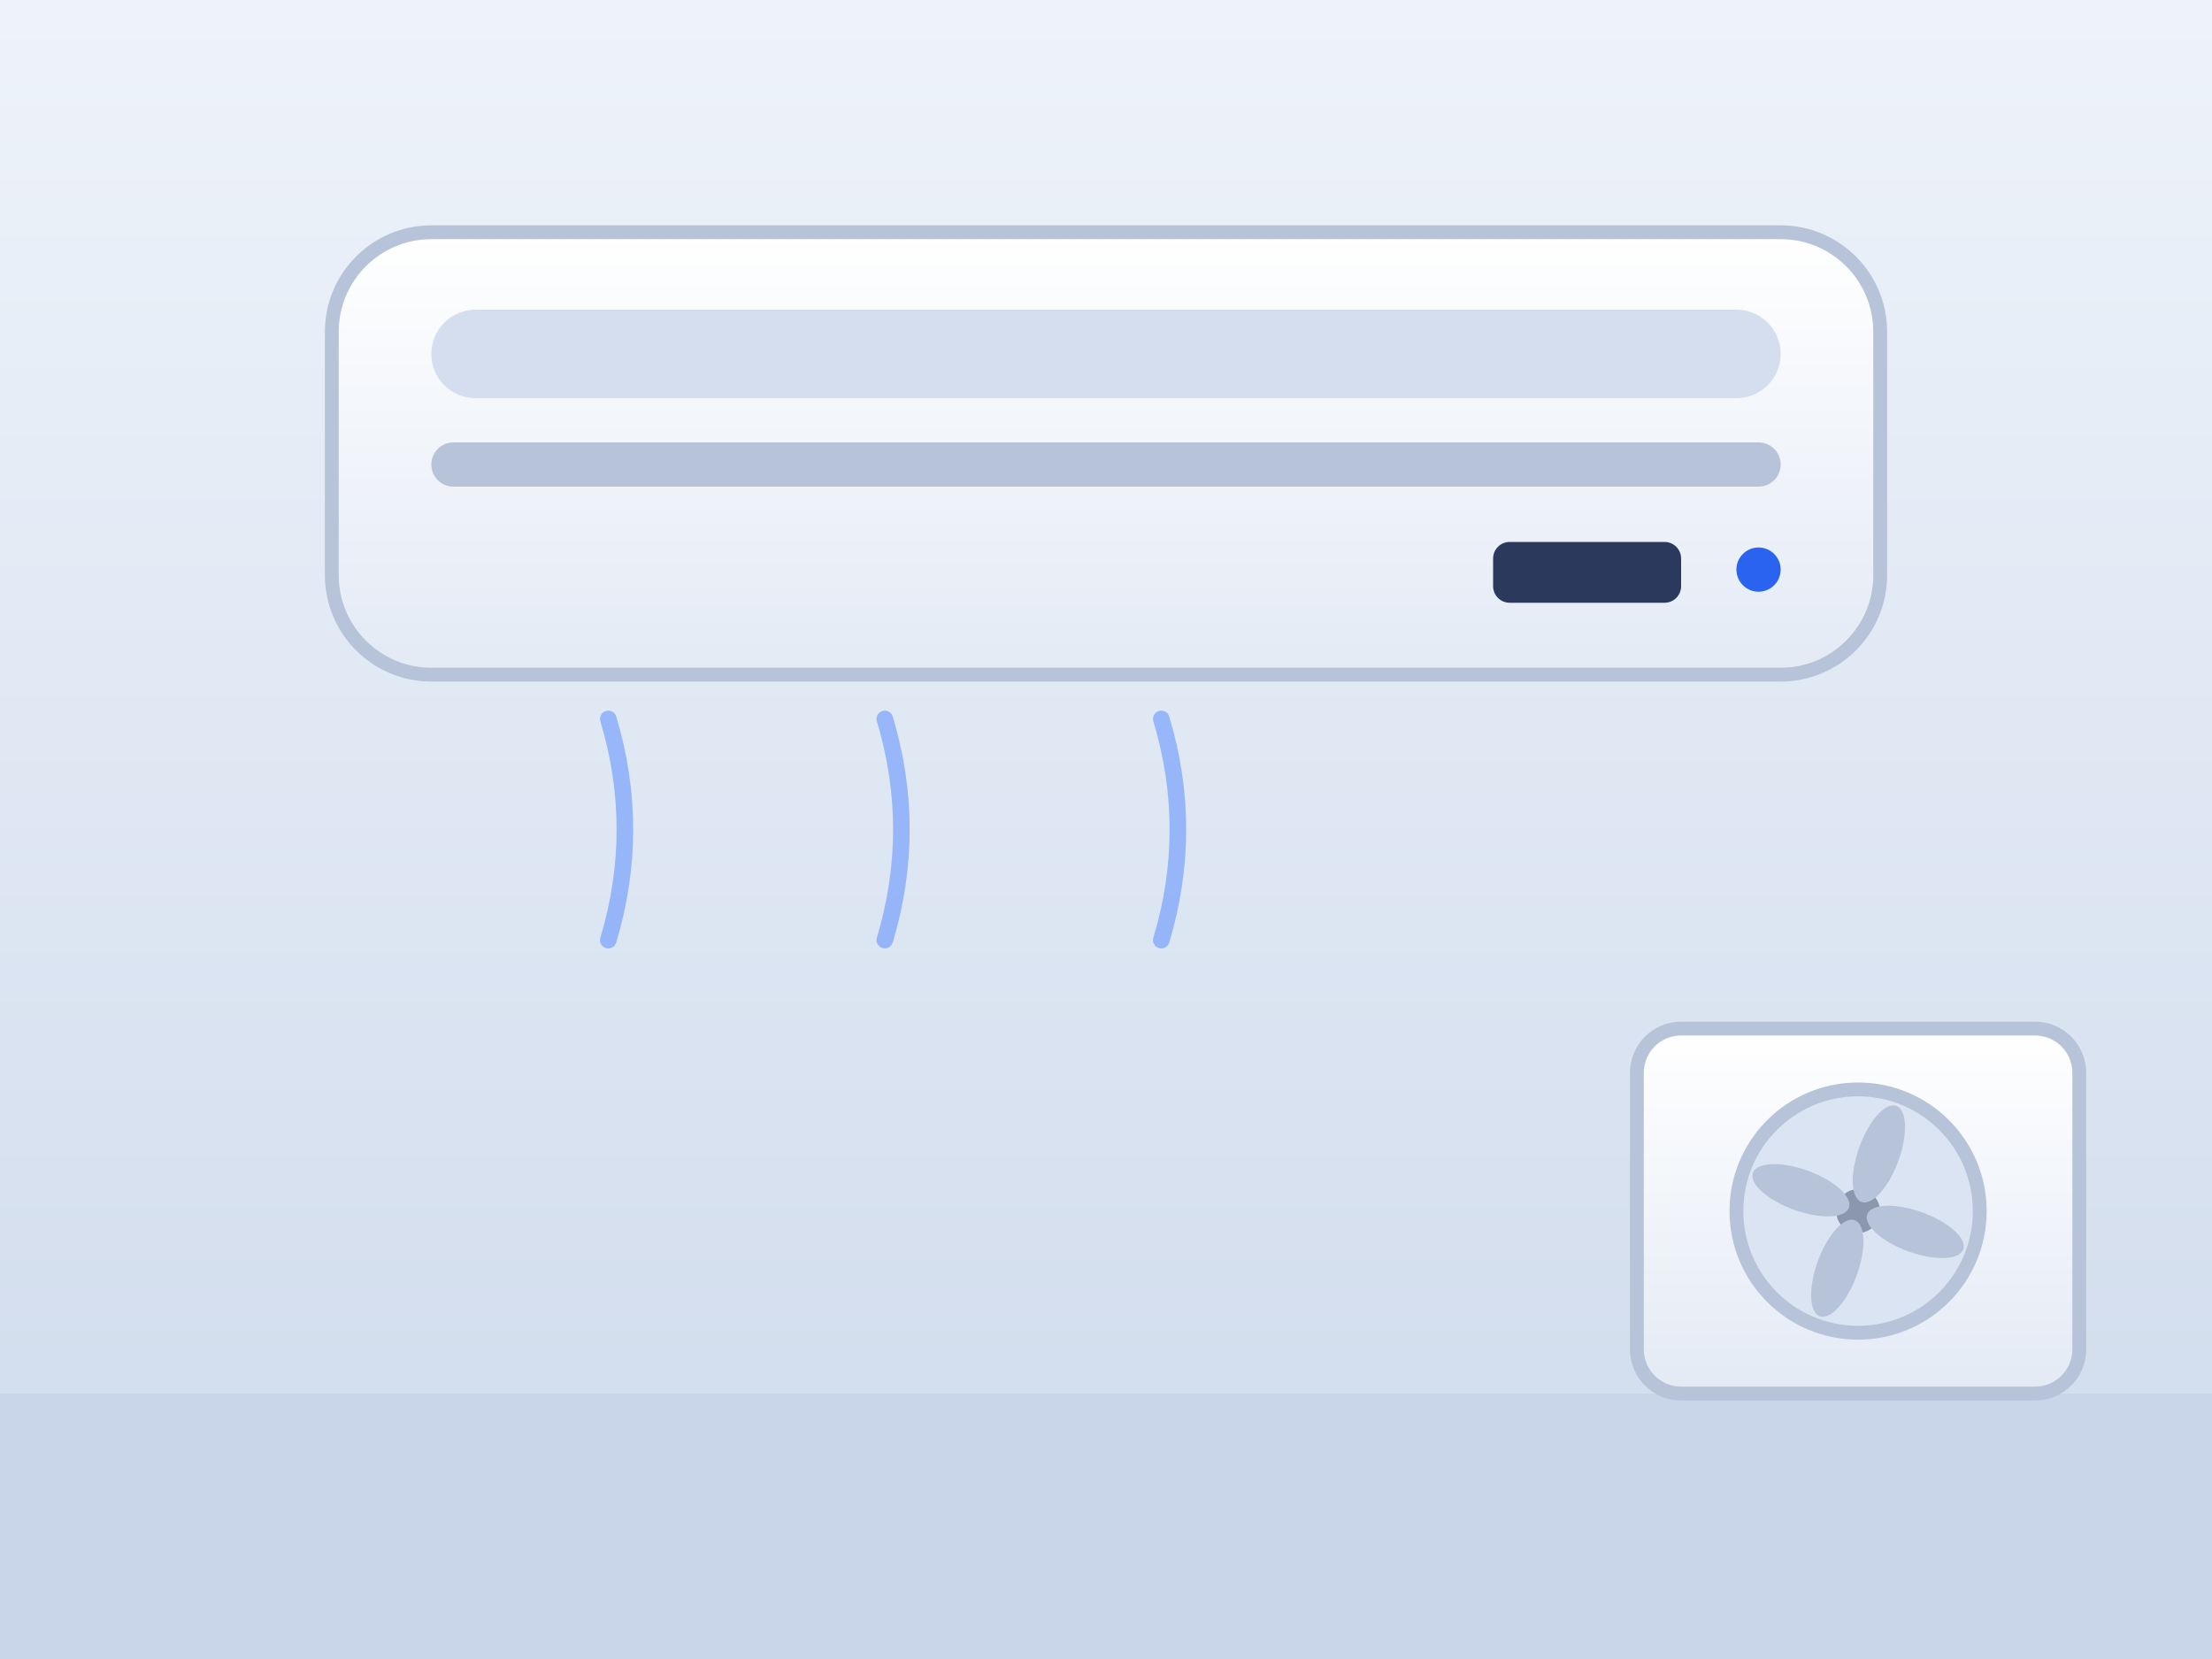
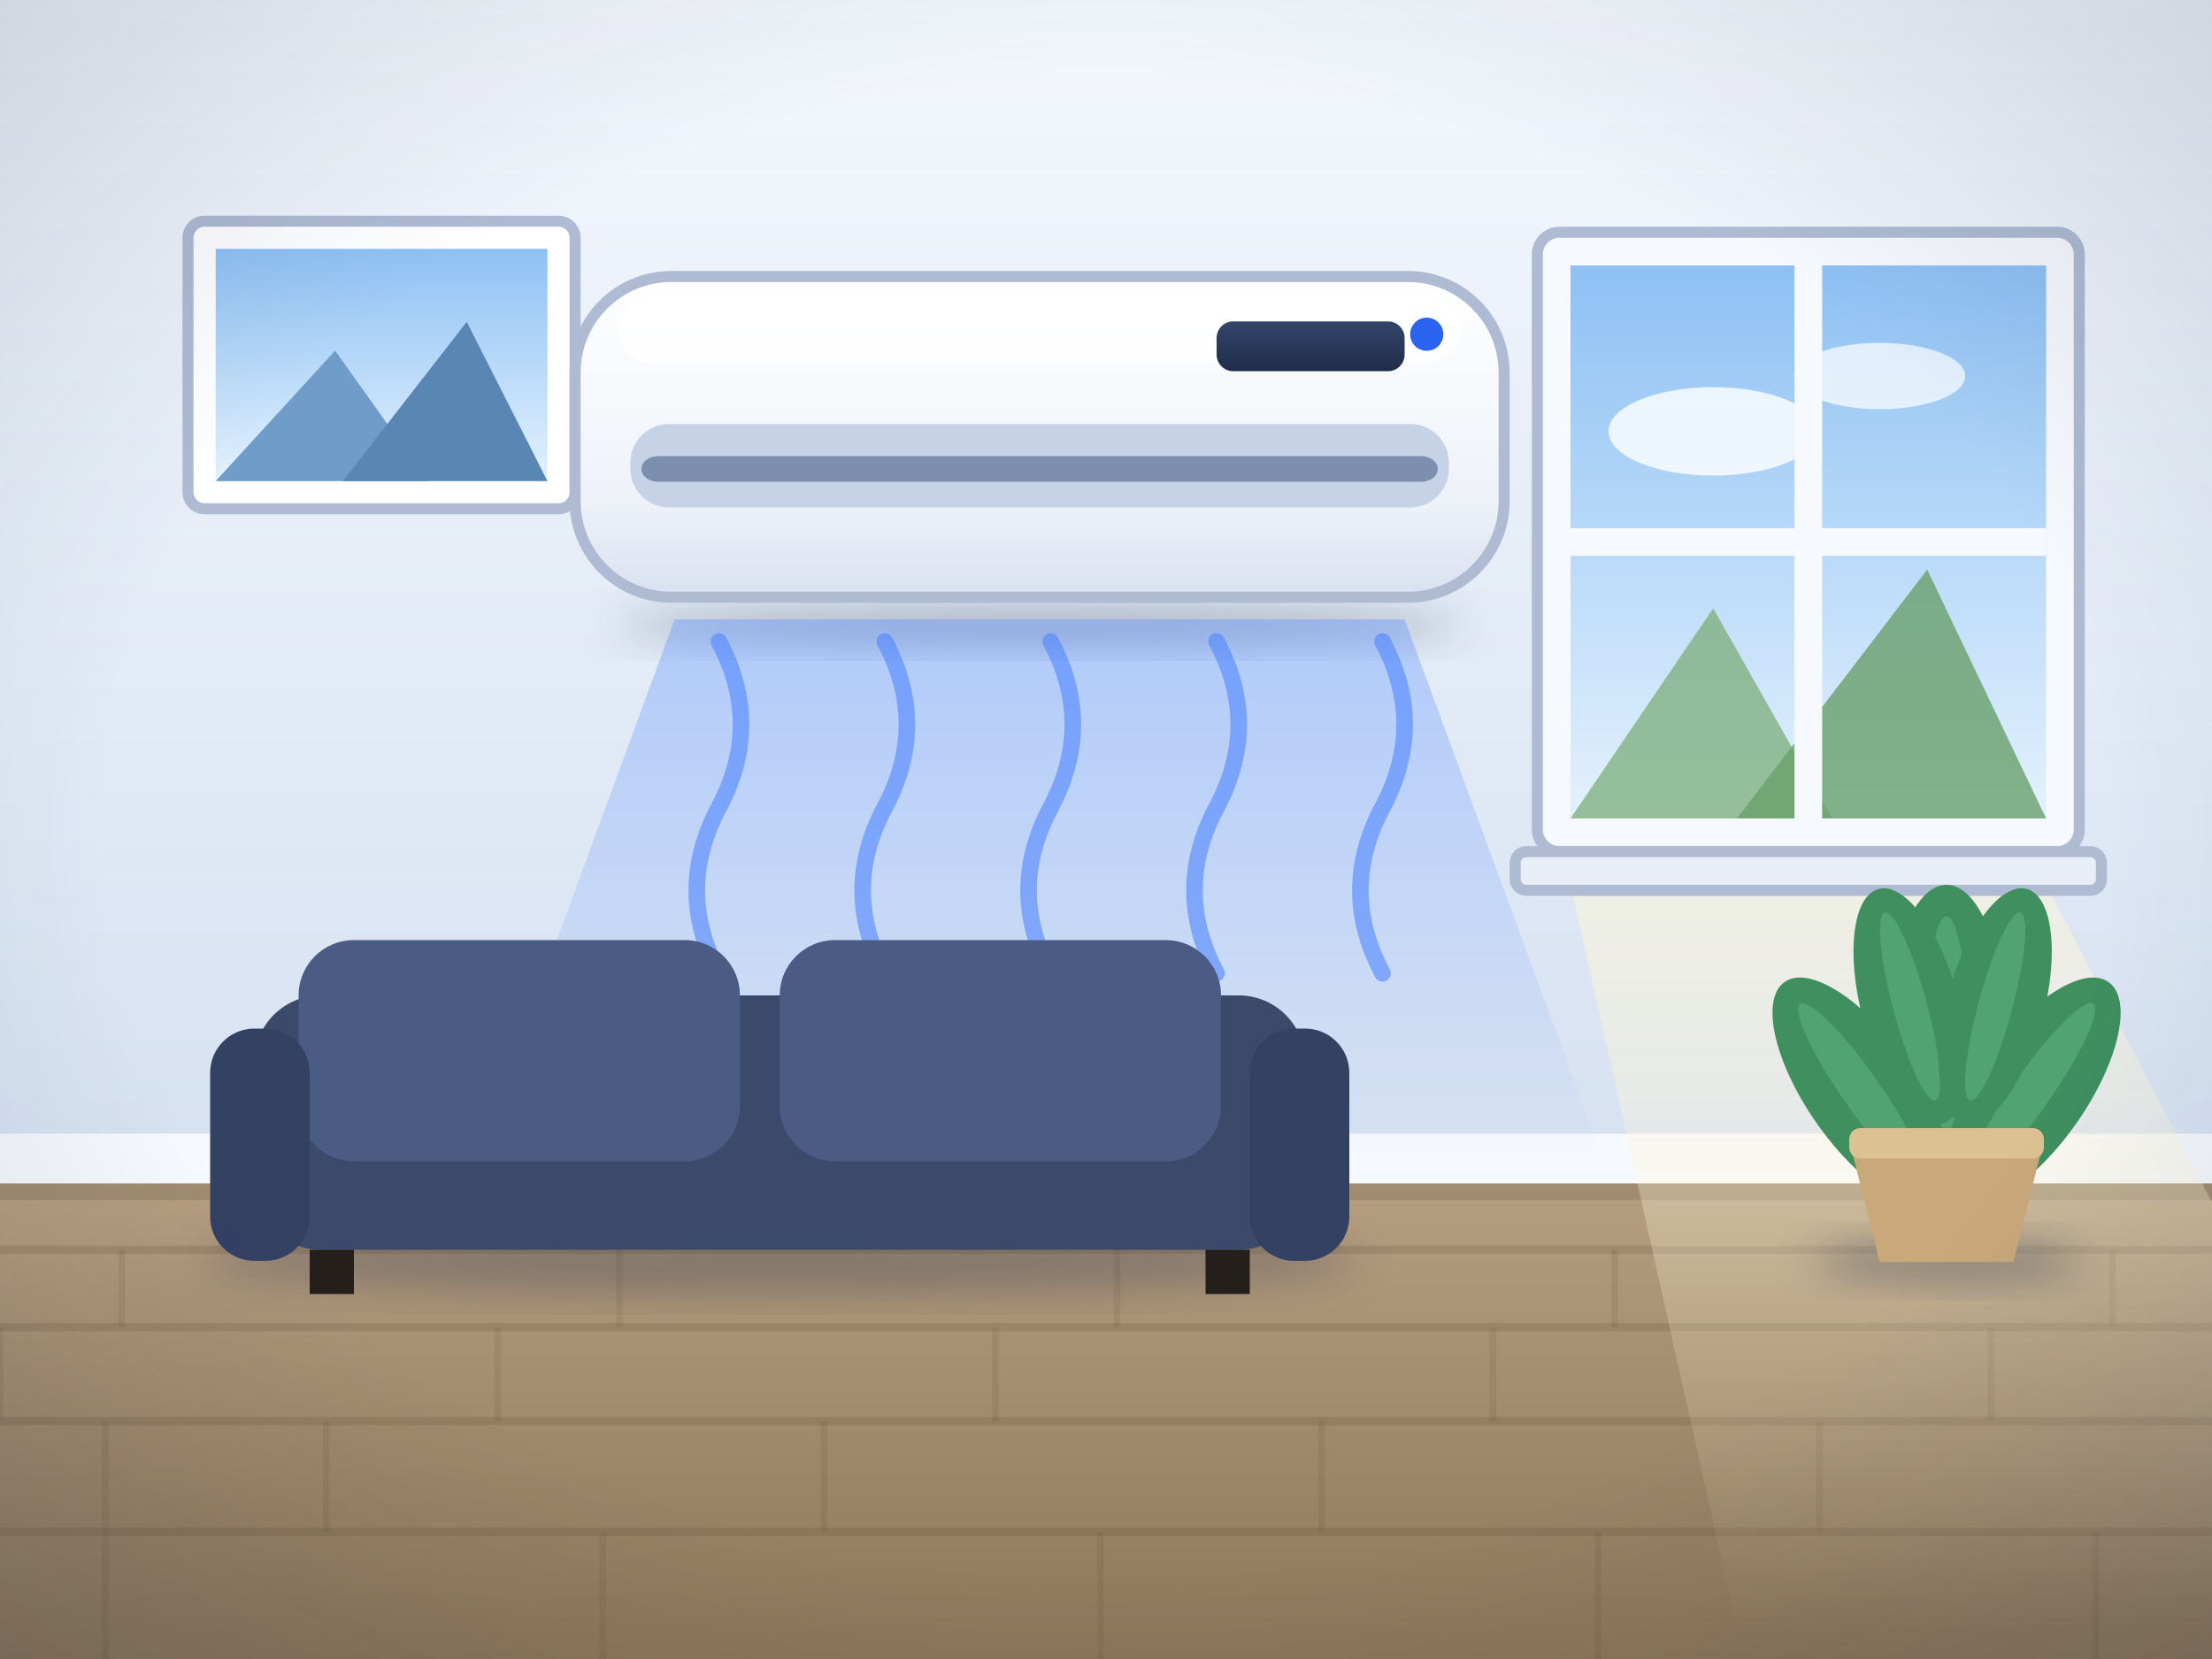
<svg xmlns="http://www.w3.org/2000/svg" viewBox="0 0 400 300" width="400" height="300">
  <defs>
-     <linearGradient id="bg" x1="0" y1="0" x2="0" y2="1">
-       <stop offset="0" stop-color="#eaf1fc" />
-       <stop offset="1" stop-color="#d6e2f4" />
+     <linearGradient id="wall" x1="0" y1="0" x2="0" y2="1">
+       <stop offset="0" stop-color="#f4f8fd" />
+       <stop offset="1" stop-color="#d6e1f1" />
+     </linearGradient>
+     <linearGradient id="floor" x1="0" y1="0" x2="0" y2="1">
+       <stop offset="0" stop-color="#b79f82" />
+       <stop offset="1" stop-color="#8d7659" />
    </linearGradient>
    <linearGradient id="body" x1="0" y1="0" x2="0" y2="1">
      <stop offset="0" stop-color="#ffffff" />
-       <stop offset="1" stop-color="#e3eaf5" />
+       <stop offset="0.7" stop-color="#eef2f9" />
+       <stop offset="1" stop-color="#d9e1ef" />
    </linearGradient>
-     <linearGradient id="wall" x1="0" y1="0" x2="0" y2="1">
-       <stop offset="0" stop-color="#eef3fa" />
-       <stop offset="1" stop-color="#d3deee" />
+     <linearGradient id="dark" x1="0" y1="0" x2="0" y2="1">
+       <stop offset="0" stop-color="#34456b" />
+       <stop offset="1" stop-color="#1f2c49" />
    </linearGradient>
-     <linearGradient id="floor" x1="0" y1="0" x2="0" y2="1">
-       <stop offset="0" stop-color="#9a8b78" />
-       <stop offset="1" stop-color="#76695a" />
+     <linearGradient id="air" x1="0" y1="0" x2="0" y2="1">
+       <stop offset="0" stop-color="#5a92ff" stop-opacity="0.38" />
+       <stop offset="1" stop-color="#5a92ff" stop-opacity="0" />
    </linearGradient>
+     <linearGradient id="airUp" x1="0" y1="1" x2="0" y2="0">
+       <stop offset="0" stop-color="#5a92ff" stop-opacity="0.38" />
+       <stop offset="1" stop-color="#5a92ff" stop-opacity="0" />
+     </linearGradient>
+     <linearGradient id="airL" x1="1" y1="0" x2="0" y2="0">
+       <stop offset="0" stop-color="#5a92ff" stop-opacity="0.38" />
+       <stop offset="1" stop-color="#5a92ff" stop-opacity="0" />
+     </linearGradient>
+     <linearGradient id="airR" x1="0" y1="0" x2="1" y2="0">
+       <stop offset="0" stop-color="#5a92ff" stop-opacity="0.38" />
+       <stop offset="1" stop-color="#5a92ff" stop-opacity="0" />
+     </linearGradient>
+     <linearGradient id="sky" x1="0" y1="0" x2="0" y2="1">
+       <stop offset="0" stop-color="#8ec1f4" />
+       <stop offset="1" stop-color="#e3f1fd" />
+     </linearGradient>
+     <linearGradient id="sun" x1="0" y1="0" x2="0" y2="1">
+       <stop offset="0" stop-color="#fff6d6" stop-opacity="0.75" />
+       <stop offset="1" stop-color="#fff6d6" stop-opacity="0" />
+     </linearGradient>
+     <linearGradient id="glass" x1="0" y1="0" x2="1" y2="1">
+       <stop offset="0" stop-color="#cfe6fb" />
+       <stop offset="1" stop-color="#8fb8e0" />
+     </linearGradient>
+     <linearGradient id="ceil" x1="0" y1="0" x2="0" y2="1">
+       <stop offset="0" stop-color="#e9eff8" />
+       <stop offset="1" stop-color="#d4dff0" />
+     </linearGradient>
+     <linearGradient id="metal" x1="0" y1="0" x2="1" y2="0">
+       <stop offset="0" stop-color="#dfe6f2" />
+       <stop offset="0.5" stop-color="#ffffff" />
+       <stop offset="1" stop-color="#cfd9ea" />
+     </linearGradient>
+     <radialGradient id="glow" cx="0.5" cy="0.5" r="0.5">
+       <stop offset="0" stop-color="#5a92ff" stop-opacity="0.35" />
+       <stop offset="1" stop-color="#5a92ff" stop-opacity="0" />
+     </radialGradient>
+     <radialGradient id="vig" cx="0.5" cy="0.5" r="0.75">
+       <stop offset="0.6" stop-color="#0b1d44" stop-opacity="0" />
+       <stop offset="1" stop-color="#0b1d44" stop-opacity="0.18" />
+     </radialGradient>
+     <filter id="blur" x="-30%" y="-30%" width="160%" height="160%">
+       <feGaussianBlur stdDeviation="3.5" />
+     </filter>
  </defs>
-   <rect width="400" height="300" fill="url(#bg)" />
-   <rect width="400" height="252" fill="url(#wall)" />
-   <rect y="252" width="400" height="48" fill="#c9d5e8" />
-   <rect x="60" y="42" width="280" height="80" rx="18" fill="url(#body)" stroke="#b6c3d8" stroke-width="2.5" />
-   <rect x="78" y="56" width="244" height="16" rx="8" fill="#d5deee" />
-   <rect x="78" y="80" width="244" height="8" rx="4" fill="#b6c3d8" />
-   <rect x="270" y="98" width="34" height="11" rx="3" fill="#2b3a5c" />
-   <circle cx="318" cy="103" r="4" fill="#2a63f0" />
-   <path d="M110 130 Q116 150.0 110 170" stroke="#4f86ff" stroke-width="3" fill="none" opacity="0.5" stroke-linecap="round" />
-   <path d="M160 130 Q166 150.0 160 170" stroke="#4f86ff" stroke-width="3" fill="none" opacity="0.5" stroke-linecap="round" />
-   <path d="M210 130 Q216 150.0 210 170" stroke="#4f86ff" stroke-width="3" fill="none" opacity="0.5" stroke-linecap="round" />
-   <rect x="296" y="186" width="80" height="66" rx="8" fill="url(#body)" stroke="#b6c3d8" stroke-width="2.5" />
-   <circle cx="336" cy="219" r="22" fill="#dbe4f2" stroke="#b6c3d8" stroke-width="2.5" />
-   <circle cx="336" cy="219" r="3.96" fill="#8a97ad" />
-   <ellipse cx="336" cy="208.0" rx="3.74" ry="9.24" fill="#b6c3d8" transform="rotate(20 336 219)" />
-   <ellipse cx="336" cy="208.0" rx="3.74" ry="9.24" fill="#b6c3d8" transform="rotate(110 336 219)" />
-   <ellipse cx="336" cy="208.0" rx="3.74" ry="9.24" fill="#b6c3d8" transform="rotate(200 336 219)" />
-   <ellipse cx="336" cy="208.0" rx="3.74" ry="9.24" fill="#b6c3d8" transform="rotate(290 336 219)" />
+   <rect width="400" height="212" fill="url(#wall)" />
+   <rect y="212" width="400" height="88" fill="url(#floor)" />
+   <rect y="205" width="400" height="9" fill="#f6f9fd" />
+   <rect y="214" width="400" height="3" fill="#000" opacity="0.12" />
+   <line x1="0" y1="226" x2="400" y2="226" stroke="#5a4630" stroke-opacity="0.18" stroke-width="1.5" />
+   <line x1="22" y1="226" x2="22" y2="240" stroke="#5a4630" stroke-opacity="0.12" stroke-width="1.2" />
+   <line x1="112" y1="226" x2="112" y2="240" stroke="#5a4630" stroke-opacity="0.12" stroke-width="1.2" />
+   <line x1="202" y1="226" x2="202" y2="240" stroke="#5a4630" stroke-opacity="0.12" stroke-width="1.2" />
+   <line x1="292" y1="226" x2="292" y2="240" stroke="#5a4630" stroke-opacity="0.12" stroke-width="1.2" />
+   <line x1="382" y1="226" x2="382" y2="240" stroke="#5a4630" stroke-opacity="0.12" stroke-width="1.2" />
+   <line x1="0" y1="240" x2="400" y2="240" stroke="#5a4630" stroke-opacity="0.18" stroke-width="1.5" />
+   <line x1="0" y1="240" x2="0" y2="257" stroke="#5a4630" stroke-opacity="0.12" stroke-width="1.2" />
+   <line x1="90" y1="240" x2="90" y2="257" stroke="#5a4630" stroke-opacity="0.12" stroke-width="1.2" />
+   <line x1="180" y1="240" x2="180" y2="257" stroke="#5a4630" stroke-opacity="0.12" stroke-width="1.2" />
+   <line x1="270" y1="240" x2="270" y2="257" stroke="#5a4630" stroke-opacity="0.12" stroke-width="1.2" />
+   <line x1="360" y1="240" x2="360" y2="257" stroke="#5a4630" stroke-opacity="0.12" stroke-width="1.2" />
+   <line x1="0" y1="257" x2="400" y2="257" stroke="#5a4630" stroke-opacity="0.18" stroke-width="1.5" />
+   <line x1="59" y1="257" x2="59" y2="277" stroke="#5a4630" stroke-opacity="0.12" stroke-width="1.2" />
+   <line x1="149" y1="257" x2="149" y2="277" stroke="#5a4630" stroke-opacity="0.12" stroke-width="1.2" />
+   <line x1="239" y1="257" x2="239" y2="277" stroke="#5a4630" stroke-opacity="0.12" stroke-width="1.2" />
+   <line x1="329" y1="257" x2="329" y2="277" stroke="#5a4630" stroke-opacity="0.12" stroke-width="1.2" />
+   <line x1="19" y1="257" x2="19" y2="277" stroke="#5a4630" stroke-opacity="0.12" stroke-width="1.2" />
+   <line x1="0" y1="277" x2="400" y2="277" stroke="#5a4630" stroke-opacity="0.18" stroke-width="1.5" />
+   <line x1="19" y1="277" x2="19" y2="300" stroke="#5a4630" stroke-opacity="0.12" stroke-width="1.2" />
+   <line x1="109" y1="277" x2="109" y2="300" stroke="#5a4630" stroke-opacity="0.12" stroke-width="1.2" />
+   <line x1="199" y1="277" x2="199" y2="300" stroke="#5a4630" stroke-opacity="0.12" stroke-width="1.2" />
+   <line x1="289" y1="277" x2="289" y2="300" stroke="#5a4630" stroke-opacity="0.12" stroke-width="1.2" />
+   <line x1="379" y1="277" x2="379" y2="300" stroke="#5a4630" stroke-opacity="0.12" stroke-width="1.2" />
+   <polygon points="284,160 370,160 440,294 314,294" fill="url(#sun)" opacity="0.7" />
+   <rect x="278" y="42" width="98" height="112" rx="4" fill="#f6f9fd" stroke="#aebbd2" stroke-width="2" />
+   <rect x="284" y="48" width="86" height="100" fill="url(#sky)" />
+   <ellipse cx="309.8" cy="78.0" rx="18.92" ry="8.0" fill="#fff" opacity="0.8" />
+   <ellipse cx="339.9" cy="68.0" rx="15.48" ry="6.0" fill="#fff" opacity="0.7" />
+   <polygon points="284,148 309.8,110.0 331.3,148 " fill="#7cae7a" opacity="0.75" />
+   <polygon points="314.1,148 348.5,103.0 370,148" fill="#69a06c" opacity="0.8" />
+   <line x1="327.0" y1="48" x2="327.0" y2="148" stroke="#f6f9fd" stroke-width="5" />
+   <line x1="284" y1="98.0" x2="370" y2="98.0" stroke="#f6f9fd" stroke-width="5" />
+   <rect x="274" y="154" width="106" height="7" rx="2" fill="#e8eef7" stroke="#aebbd2" stroke-width="2" />
+   <rect x="34" y="40" width="70" height="52" rx="3" fill="#fff" stroke="#aebbd2" stroke-width="2" />
+   <rect x="39" y="45" width="60" height="42" fill="url(#sky)" />
+   <polygon points="39,87 60.6,63.4 77.4,87" fill="#6f9cc9" />
+   <polygon points="62.0,87 84.4,58.2 99,87" fill="#5a86b4" />
+   <ellipse cx="188.0" cy="113" rx="77.28" ry="4" fill="#1b2b4a" opacity="0.28" filter="url(#blur)" />
+   <rect x="104" y="50" width="168" height="58" rx="17.4" fill="url(#body)" stroke="#aebbd2" stroke-width="2" />
+   <rect x="112" y="54" width="152" height="11.6" rx="5.8" fill="#fff" opacity="0.85" />
+   <rect x="114" y="76.68" width="148" height="15.08" rx="6.96" fill="#c6d2e6" />
+   <rect x="116" y="82.48" width="144" height="4.64" rx="3" fill="#7d8fae" />
+   <rect x="220" y="58.12" width="34" height="9" rx="3" fill="url(#dark)" />
+   <circle cx="258" cy="60.44" r="3" fill="#2a63f0" />
+   <polygon points="122,112 254,112 290,210 86,210" fill="url(#air)" />
+   <path d="M130 116 q8 15.0 0 30 q-8 15.0 0 30" stroke="#4f86ff" stroke-width="3" fill="none" opacity="0.6" stroke-linecap="round" />
+   <path d="M160 116 q8 15.0 0 30 q-8 15.0 0 30" stroke="#4f86ff" stroke-width="3" fill="none" opacity="0.6" stroke-linecap="round" />
+   <path d="M190 116 q8 15.0 0 30 q-8 15.0 0 30" stroke="#4f86ff" stroke-width="3" fill="none" opacity="0.6" stroke-linecap="round" />
+   <path d="M220 116 q8 15.0 0 30 q-8 15.0 0 30" stroke="#4f86ff" stroke-width="3" fill="none" opacity="0.6" stroke-linecap="round" />
+   <path d="M250 116 q8 15.0 0 30 q-8 15.0 0 30" stroke="#4f86ff" stroke-width="3" fill="none" opacity="0.6" stroke-linecap="round" />
+   <ellipse cx="141.0" cy="228" rx="104.5" ry="6" fill="#1b2b4a" opacity="0.3" filter="url(#blur)" />
+   <rect x="46" y="180" width="190" height="46" rx="12" fill="#3b4a6b" />
+   <rect x="54" y="170" width="79.8" height="40" rx="10" fill="#4a5c84" />
+   <rect x="141.0" y="170" width="79.8" height="40" rx="10" fill="#4a5c84" />
+   <rect x="38" y="186" width="18" height="42" rx="8" fill="#334163" />
+   <rect x="226" y="186" width="18" height="42" rx="8" fill="#334163" />
+   <rect x="56" y="226" width="8" height="8" fill="#241f1a" />
+   <rect x="218" y="226" width="8" height="8" fill="#241f1a" />
+   <ellipse cx="352" cy="228" rx="24.2" ry="4.4" fill="#1b2b4a" opacity="0.3" filter="url(#blur)" />
+   <ellipse cx="352.0" cy="188.6" rx="11.0" ry="28.6" fill="#3f8f5f" transform="rotate(0 352.0 188.6)" />
+   <ellipse cx="352.0" cy="188.6" rx="3.85" ry="22.88" fill="#58ad7a" opacity="0.7" transform="rotate(0 352.0 188.6)" />
+   <ellipse cx="336.6" cy="197.4" rx="9.9" ry="24.2" fill="#3f8f5f" transform="rotate(-35 336.6 197.4)" />
+   <ellipse cx="336.6" cy="197.4" rx="3.465" ry="19.36" fill="#58ad7a" opacity="0.7" transform="rotate(-35 336.6 197.4)" />
+   <ellipse cx="367.4" cy="197.4" rx="9.9" ry="24.2" fill="#3f8f5f" transform="rotate(35 367.4 197.4)" />
+   <ellipse cx="367.4" cy="197.4" rx="3.465" ry="19.36" fill="#58ad7a" opacity="0.7" transform="rotate(35 367.4 197.4)" />
+   <ellipse cx="345.4" cy="182.0" rx="8.8" ry="22.0" fill="#3f8f5f" transform="rotate(-15 345.4 182.0)" />
+   <ellipse cx="345.4" cy="182.0" rx="3.08" ry="17.6" fill="#58ad7a" opacity="0.7" transform="rotate(-15 345.4 182.0)" />
+   <ellipse cx="360.8" cy="182.0" rx="8.8" ry="22.0" fill="#3f8f5f" transform="rotate(15 360.8 182.0)" />
+   <ellipse cx="360.8" cy="182.0" rx="3.08" ry="17.6" fill="#58ad7a" opacity="0.7" transform="rotate(15 360.8 182.0)" />
+   <path d="M334.4 206.2 h35.2 l-5.5 22.0 h-24.2 z" fill="#c9a87a" />
+   <rect x="334.4" y="204.0" width="35.2" height="5.5" rx="2" fill="#dcc193" />
+   <rect width="400" height="300" fill="url(#vig)" />
</svg>
